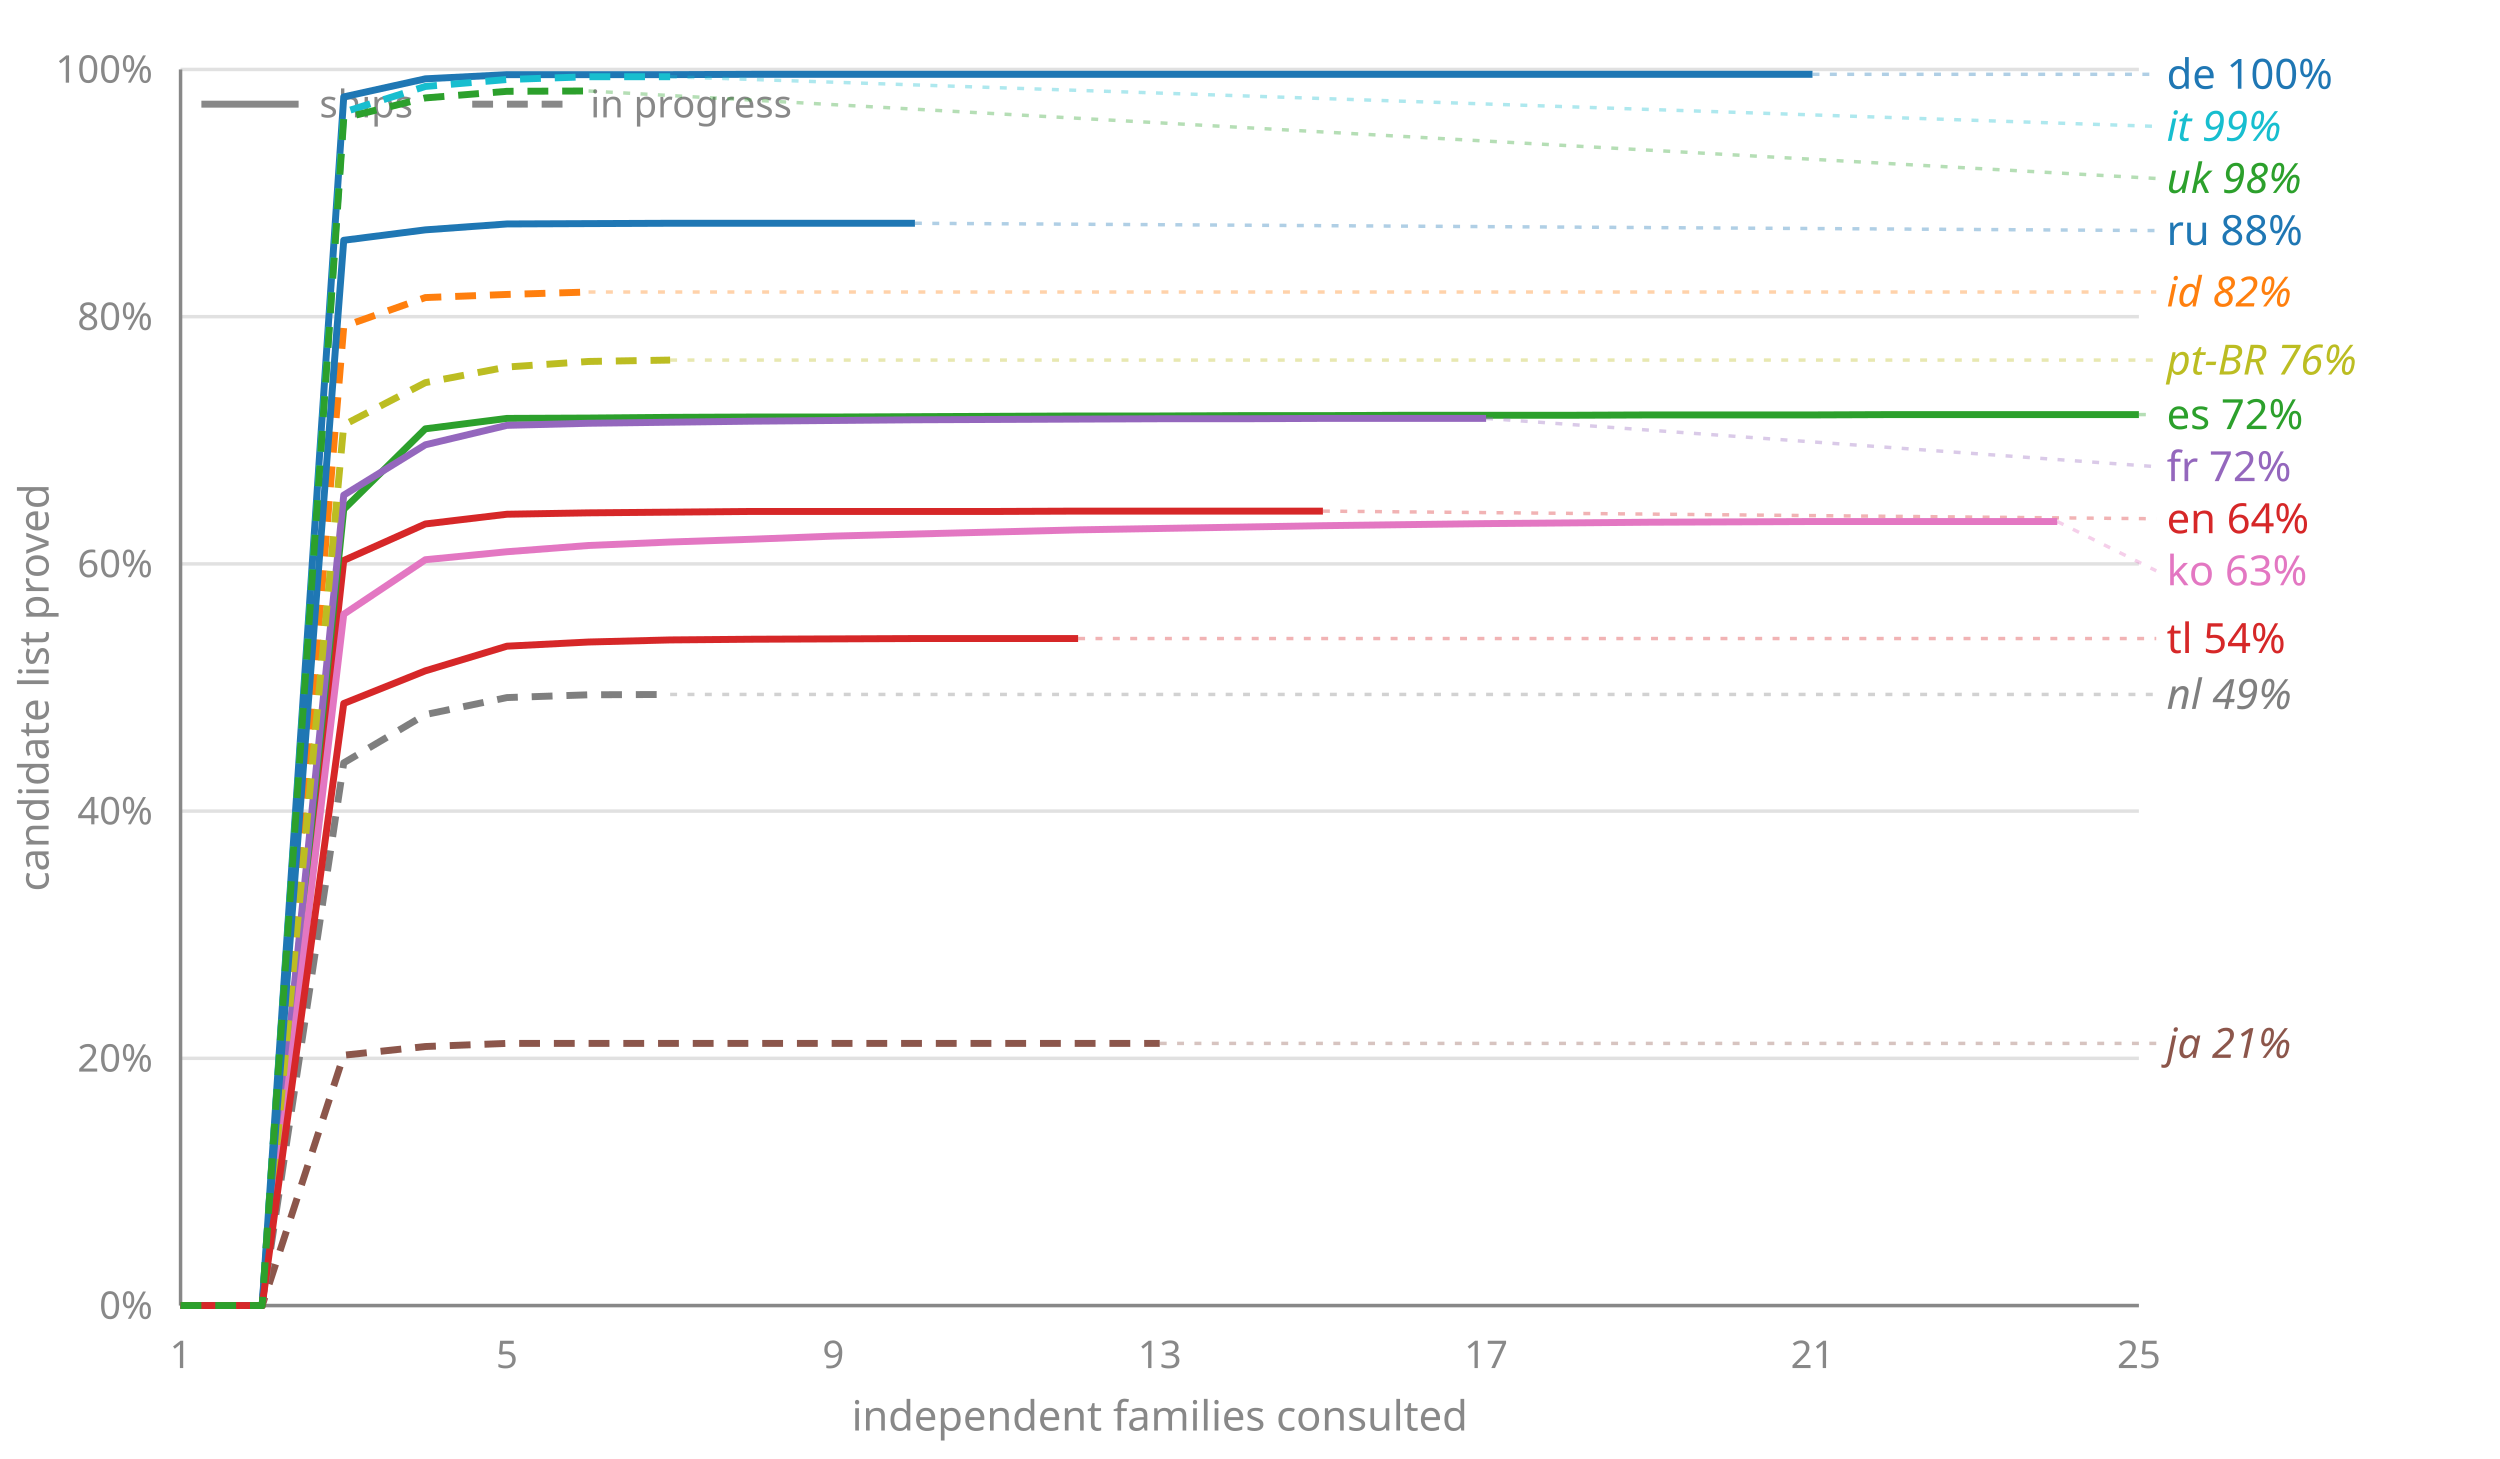
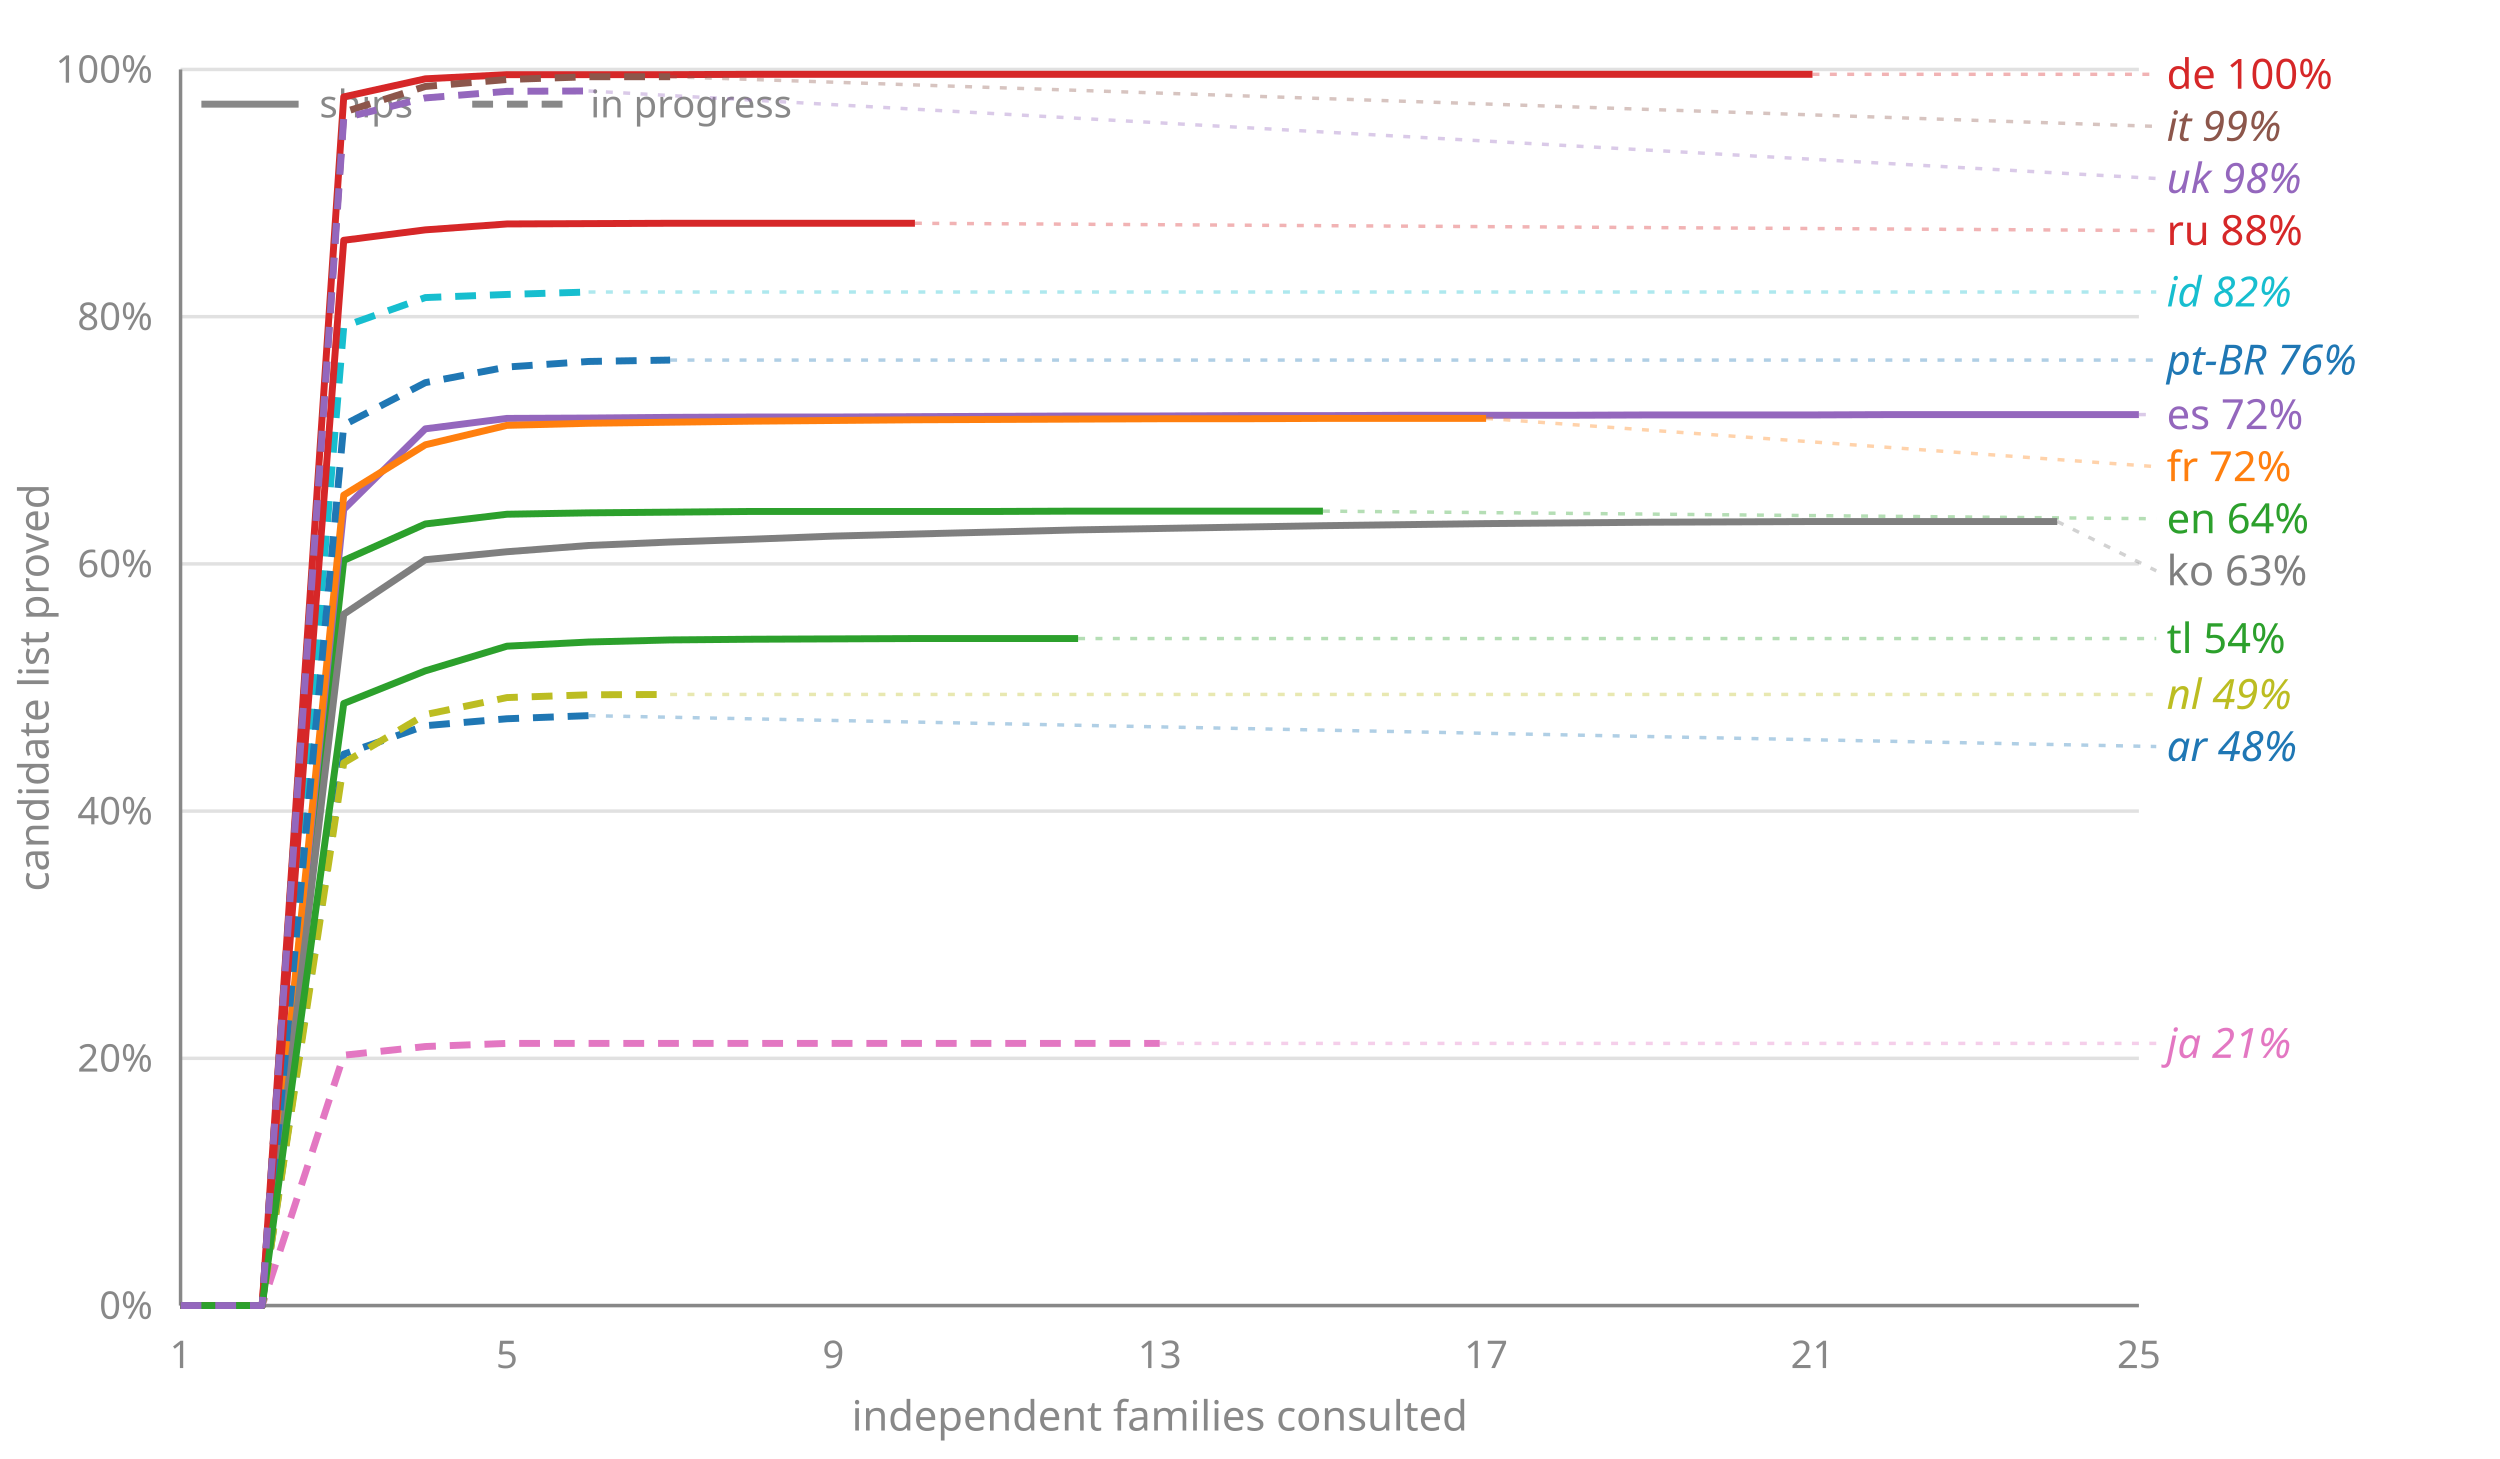
<svg xmlns="http://www.w3.org/2000/svg" width="720" height="420" viewBox="0 0 720 420" font-family="system-ui, sans-serif">
  <line x1="52" y1="376.0" x2="616" y2="376.0" stroke="#888" stroke-opacity="0.25" />
  <text x="44" y="376.0" fill="#888" font-size="11" text-anchor="end" dominant-baseline="middle">0%</text>
  <line x1="52" y1="304.8" x2="616" y2="304.8" stroke="#888" stroke-opacity="0.25" />
  <text x="44" y="304.8" fill="#888" font-size="11" text-anchor="end" dominant-baseline="middle">20%</text>
  <line x1="52" y1="233.6" x2="616" y2="233.6" stroke="#888" stroke-opacity="0.25" />
  <text x="44" y="233.6" fill="#888" font-size="11" text-anchor="end" dominant-baseline="middle">40%</text>
  <line x1="52" y1="162.4" x2="616" y2="162.4" stroke="#888" stroke-opacity="0.25" />
  <text x="44" y="162.4" fill="#888" font-size="11" text-anchor="end" dominant-baseline="middle">60%</text>
  <line x1="52" y1="91.2" x2="616" y2="91.2" stroke="#888" stroke-opacity="0.25" />
  <text x="44" y="91.2" fill="#888" font-size="11" text-anchor="end" dominant-baseline="middle">80%</text>
  <line x1="52" y1="20.0" x2="616" y2="20.0" stroke="#888" stroke-opacity="0.25" />
  <text x="44" y="20.0" fill="#888" font-size="11" text-anchor="end" dominant-baseline="middle">100%</text>
  <line x1="52" y1="20" x2="52" y2="376" stroke="#888" />
  <line x1="52" y1="376" x2="616" y2="376" stroke="#888" />
  <text x="52.0" y="394" fill="#888" font-size="11" text-anchor="middle">1</text>
  <text x="146.0" y="394" fill="#888" font-size="11" text-anchor="middle">5</text>
  <text x="240.0" y="394" fill="#888" font-size="11" text-anchor="middle">9</text>
  <text x="334.0" y="394" fill="#888" font-size="11" text-anchor="middle">13</text>
  <text x="428.0" y="394" fill="#888" font-size="11" text-anchor="middle">17</text>
  <text x="522.0" y="394" fill="#888" font-size="11" text-anchor="middle">21</text>
  <text x="616.0" y="394" fill="#888" font-size="11" text-anchor="middle">25</text>
  <text x="334" y="412" fill="#888" font-size="12" text-anchor="middle">independent families consulted</text>
  <text x="14" y="198" fill="#888" font-size="12" text-anchor="middle" transform="rotate(-90 14 198)">candidate list proved</text>
  <line x1="58" y1="30" x2="86" y2="30" stroke="#888" stroke-width="2" />
  <text x="92" y="30" fill="#888" font-size="11" dominant-baseline="middle">ships</text>
  <line x1="136" y1="30" x2="164" y2="30" stroke="#888" stroke-width="2" stroke-dasharray="6 4" />
  <text x="170" y="30" fill="#888" font-size="11" dominant-baseline="middle">in progress</text>
-   <polyline points="52.0,376.0 75.5,376.0 99.0,27.9 122.5,22.7 146.0,21.5 169.5,21.5 193.0,21.5 216.5,21.4 240.0,21.4 263.5,21.4 287.0,21.4 310.5,21.4 334.0,21.4 357.5,21.4 381.0,21.4 404.5,21.4 428.0,21.4 451.5,21.4 475.0,21.4 498.5,21.4 522.0,21.4" fill="none" stroke="#1f77b4" stroke-width="2" stroke-linejoin="round" />
-   <line x1="522.0" y1="21.4" x2="621" y2="21.4" stroke="#1f77b4" stroke-opacity="0.35" stroke-dasharray="2 3" />
-   <text x="624" y="21.4" fill="#1f77b4" font-size="12" dominant-baseline="middle">de 100%</text>
-   <polyline points="52.0,376.0 75.5,376.0 99.0,161.4 122.5,150.9 146.0,148.1 169.5,147.7 193.0,147.5 216.5,147.3 240.0,147.3 263.5,147.3 287.0,147.3 310.5,147.2 334.0,147.2 357.5,147.2 381.0,147.2" fill="none" stroke="#d62728" stroke-width="2" stroke-linejoin="round" />
-   <line x1="381.0" y1="147.2" x2="621" y2="149.4" stroke="#d62728" stroke-opacity="0.35" stroke-dasharray="2 3" />
-   <text x="624" y="149.4" fill="#d62728" font-size="12" dominant-baseline="middle">en 64%</text>
-   <polyline points="52.0,376.0 75.5,376.0 99.0,146.7 122.5,123.5 146.0,120.5 169.5,120.4 193.0,120.2 216.5,120.1 240.0,120.1 263.5,120.0 287.0,119.9 310.5,119.8 334.0,119.8 357.5,119.7 381.0,119.7 404.5,119.6 428.0,119.6 451.5,119.6 475.0,119.5 498.5,119.5 522.0,119.5 545.5,119.4 569.0,119.4 592.5,119.4 616.0,119.4" fill="none" stroke="#2ca02c" stroke-width="2" stroke-linejoin="round" />
-   <line x1="616.0" y1="119.4" x2="621" y2="119.4" stroke="#2ca02c" stroke-opacity="0.35" stroke-dasharray="2 3" />
-   <text x="624" y="119.4" fill="#2ca02c" font-size="12" dominant-baseline="middle">es 72%</text>
-   <polyline points="52.0,376.0 75.5,376.0 99.0,142.6 122.5,128.1 146.0,122.5 169.5,121.9 193.0,121.6 216.5,121.3 240.0,121.1 263.5,120.9 287.0,120.8 310.5,120.7 334.0,120.6 357.5,120.6 381.0,120.5 404.5,120.5 428.0,120.5" fill="none" stroke="#9467bd" stroke-width="2" stroke-linejoin="round" />
-   <line x1="428.0" y1="120.5" x2="621" y2="134.4" stroke="#9467bd" stroke-opacity="0.35" stroke-dasharray="2 3" />
-   <text x="624" y="134.4" fill="#9467bd" font-size="12" dominant-baseline="middle">fr 72%</text>
-   <polyline points="52.0,376.0 75.5,376.0 99.0,94.0 122.5,85.7 146.0,84.8 169.5,84.1" fill="none" stroke="#ff7f0e" stroke-width="2" stroke-linejoin="round" stroke-dasharray="6 4" />
-   <line x1="169.5" y1="84.1" x2="621" y2="84.1" stroke="#ff7f0e" stroke-opacity="0.35" stroke-dasharray="2 3" />
-   <text x="624" y="84.1" fill="#ff7f0e" font-size="12" dominant-baseline="middle" font-style="italic">id 82%</text>
-   <polyline points="52.0,376.0 75.5,376.0 99.0,32.3 122.5,24.9 146.0,22.9 169.5,22.1 193.0,22.1" fill="none" stroke="#17becf" stroke-width="2" stroke-linejoin="round" stroke-dasharray="6 4" />
-   <line x1="193.0" y1="22.1" x2="621" y2="36.4" stroke="#17becf" stroke-opacity="0.35" stroke-dasharray="2 3" />
-   <text x="624" y="36.4" fill="#17becf" font-size="12" dominant-baseline="middle" font-style="italic">it 99%</text>
-   <polyline points="52.0,376.0 75.5,376.0 99.0,303.9 122.5,301.4 146.0,300.5 169.5,300.5 193.0,300.5 216.5,300.5 240.0,300.5 263.5,300.5 287.0,300.5 310.5,300.5 334.0,300.5" fill="none" stroke="#8c564b" stroke-width="2" stroke-linejoin="round" stroke-dasharray="6 4" />
-   <line x1="334.0" y1="300.5" x2="621" y2="300.5" stroke="#8c564b" stroke-opacity="0.35" stroke-dasharray="2 3" />
-   <text x="624" y="300.5" fill="#8c564b" font-size="12" dominant-baseline="middle" font-style="italic">ja 21%</text>
-   <polyline points="52.0,376.0 75.5,376.0 99.0,176.9 122.5,161.2 146.0,158.9 169.5,157.1 193.0,156.1 216.5,155.3 240.0,154.4 263.5,153.8 287.0,153.2 310.5,152.6 334.0,152.2 357.5,151.8 381.0,151.4 404.5,151.1 428.0,150.8 451.5,150.6 475.0,150.4 498.5,150.3 522.0,150.2 545.5,150.2 569.0,150.2 592.5,150.2" fill="none" stroke="#e377c2" stroke-width="2" stroke-linejoin="round" />
-   <line x1="592.5" y1="150.2" x2="621" y2="164.4" stroke="#e377c2" stroke-opacity="0.35" stroke-dasharray="2 3" />
-   <text x="624" y="164.4" fill="#e377c2" font-size="12" dominant-baseline="middle">ko 63%</text>
-   <polyline points="52.0,376.0 75.5,376.0 99.0,219.7 122.5,205.8 146.0,200.9 169.5,200.1 193.0,200.0" fill="none" stroke="#7f7f7f" stroke-width="2" stroke-linejoin="round" stroke-dasharray="6 4" />
-   <line x1="193.0" y1="200.0" x2="621" y2="200.0" stroke="#7f7f7f" stroke-opacity="0.35" stroke-dasharray="2 3" />
-   <text x="624" y="200.0" fill="#7f7f7f" font-size="12" dominant-baseline="middle" font-style="italic">nl 49%</text>
-   <polyline points="52.0,376.0 75.5,376.0 99.0,122.4 122.5,110.2 146.0,105.7 169.5,104.1 193.0,103.7" fill="none" stroke="#bcbd22" stroke-width="2" stroke-linejoin="round" stroke-dasharray="6 4" />
-   <line x1="193.0" y1="103.7" x2="621" y2="103.7" stroke="#bcbd22" stroke-opacity="0.35" stroke-dasharray="2 3" />
-   <text x="624" y="103.7" fill="#bcbd22" font-size="12" dominant-baseline="middle" font-style="italic">pt-BR 76%</text>
-   <polyline points="52.0,376.0 75.5,376.0 99.0,69.2 122.5,66.2 146.0,64.5 169.5,64.4 193.0,64.3 216.5,64.3 240.0,64.3 263.5,64.3" fill="none" stroke="#1f77b4" stroke-width="2" stroke-linejoin="round" />
-   <line x1="263.5" y1="64.3" x2="621" y2="66.4" stroke="#1f77b4" stroke-opacity="0.35" stroke-dasharray="2 3" />
-   <text x="624" y="66.4" fill="#1f77b4" font-size="12" dominant-baseline="middle">ru 88%</text>
-   <polyline points="52.0,376.0 75.5,376.0 99.0,202.6 122.5,193.2 146.0,186.1 169.5,184.9 193.0,184.3 216.5,184.1 240.0,184.0 263.5,183.9 287.0,183.9 310.5,183.9" fill="none" stroke="#d62728" stroke-width="2" stroke-linejoin="round" />
-   <line x1="310.5" y1="183.9" x2="621" y2="183.9" stroke="#d62728" stroke-opacity="0.35" stroke-dasharray="2 3" />
-   <text x="624" y="183.9" fill="#d62728" font-size="12" dominant-baseline="middle">tl 54%</text>
-   <polyline points="52.0,376.0 75.5,376.0 99.0,34.0 122.5,28.2 146.0,26.3 169.5,26.2" fill="none" stroke="#2ca02c" stroke-width="2" stroke-linejoin="round" stroke-dasharray="6 4" />
-   <line x1="169.5" y1="26.2" x2="621" y2="51.4" stroke="#2ca02c" stroke-opacity="0.35" stroke-dasharray="2 3" />
-   <text x="624" y="51.4" fill="#2ca02c" font-size="12" dominant-baseline="middle" font-style="italic">uk 98%</text>
+   <polyline points="52.0,376.0 75.5,376.0 99.0,217.2 122.5,209.0 146.0,207.0 169.5,206.1" fill="none" stroke="#1f77b4" stroke-width="2" stroke-linejoin="round" stroke-dasharray="6 4" />
+   <line x1="169.5" y1="206.1" x2="621" y2="215.0" stroke="#1f77b4" stroke-opacity="0.35" stroke-dasharray="2 3" />
+   <text x="624" y="215.0" fill="#1f77b4" font-size="12" dominant-baseline="middle" font-style="italic">ar 48%</text>
+   <polyline points="52.0,376.0 75.5,376.0 99.0,27.9 122.5,22.7 146.0,21.5 169.5,21.5 193.0,21.5 216.5,21.4 240.0,21.4 263.5,21.4 287.0,21.4 310.5,21.4 334.0,21.4 357.5,21.4 381.0,21.4 404.5,21.4 428.0,21.4 451.5,21.4 475.0,21.4 498.5,21.4 522.0,21.4" fill="none" stroke="#d62728" stroke-width="2" stroke-linejoin="round" />
+   <line x1="522.0" y1="21.4" x2="621" y2="21.4" stroke="#d62728" stroke-opacity="0.35" stroke-dasharray="2 3" />
+   <text x="624" y="21.4" fill="#d62728" font-size="12" dominant-baseline="middle">de 100%</text>
+   <polyline points="52.0,376.0 75.5,376.0 99.0,161.4 122.5,150.9 146.0,148.1 169.5,147.7 193.0,147.5 216.5,147.3 240.0,147.3 263.5,147.3 287.0,147.3 310.5,147.2 334.0,147.2 357.5,147.2 381.0,147.2" fill="none" stroke="#2ca02c" stroke-width="2" stroke-linejoin="round" />
+   <line x1="381.0" y1="147.2" x2="621" y2="149.4" stroke="#2ca02c" stroke-opacity="0.35" stroke-dasharray="2 3" />
+   <text x="624" y="149.4" fill="#2ca02c" font-size="12" dominant-baseline="middle">en 64%</text>
+   <polyline points="52.0,376.0 75.5,376.0 99.0,146.7 122.5,123.5 146.0,120.5 169.5,120.4 193.0,120.2 216.5,120.1 240.0,120.1 263.5,120.0 287.0,119.9 310.5,119.8 334.0,119.8 357.5,119.7 381.0,119.7 404.5,119.6 428.0,119.6 451.5,119.6 475.0,119.5 498.5,119.5 522.0,119.5 545.5,119.4 569.0,119.4 592.5,119.4 616.0,119.4" fill="none" stroke="#9467bd" stroke-width="2" stroke-linejoin="round" />
+   <line x1="616.0" y1="119.4" x2="621" y2="119.4" stroke="#9467bd" stroke-opacity="0.35" stroke-dasharray="2 3" />
+   <text x="624" y="119.4" fill="#9467bd" font-size="12" dominant-baseline="middle">es 72%</text>
+   <polyline points="52.0,376.0 75.5,376.0 99.0,142.6 122.5,128.1 146.0,122.5 169.5,121.9 193.0,121.6 216.5,121.3 240.0,121.1 263.5,120.9 287.0,120.8 310.5,120.7 334.0,120.6 357.5,120.6 381.0,120.5 404.5,120.5 428.0,120.5" fill="none" stroke="#ff7f0e" stroke-width="2" stroke-linejoin="round" />
+   <line x1="428.0" y1="120.5" x2="621" y2="134.4" stroke="#ff7f0e" stroke-opacity="0.35" stroke-dasharray="2 3" />
+   <text x="624" y="134.4" fill="#ff7f0e" font-size="12" dominant-baseline="middle">fr 72%</text>
+   <polyline points="52.0,376.0 75.5,376.0 99.0,94.0 122.5,85.7 146.0,84.8 169.5,84.1" fill="none" stroke="#17becf" stroke-width="2" stroke-linejoin="round" stroke-dasharray="6 4" />
+   <line x1="169.5" y1="84.1" x2="621" y2="84.1" stroke="#17becf" stroke-opacity="0.35" stroke-dasharray="2 3" />
+   <text x="624" y="84.1" fill="#17becf" font-size="12" dominant-baseline="middle" font-style="italic">id 82%</text>
+   <polyline points="52.0,376.0 75.5,376.0 99.0,32.3 122.5,24.9 146.0,22.9 169.5,22.1 193.0,22.1" fill="none" stroke="#8c564b" stroke-width="2" stroke-linejoin="round" stroke-dasharray="6 4" />
+   <line x1="193.0" y1="22.1" x2="621" y2="36.4" stroke="#8c564b" stroke-opacity="0.35" stroke-dasharray="2 3" />
+   <text x="624" y="36.4" fill="#8c564b" font-size="12" dominant-baseline="middle" font-style="italic">it 99%</text>
+   <polyline points="52.0,376.0 75.5,376.0 99.0,303.9 122.5,301.4 146.0,300.5 169.5,300.5 193.0,300.5 216.5,300.5 240.0,300.5 263.5,300.5 287.0,300.5 310.5,300.5 334.0,300.5" fill="none" stroke="#e377c2" stroke-width="2" stroke-linejoin="round" stroke-dasharray="6 4" />
+   <line x1="334.0" y1="300.5" x2="621" y2="300.5" stroke="#e377c2" stroke-opacity="0.35" stroke-dasharray="2 3" />
+   <text x="624" y="300.5" fill="#e377c2" font-size="12" dominant-baseline="middle" font-style="italic">ja 21%</text>
+   <polyline points="52.0,376.0 75.5,376.0 99.0,176.9 122.5,161.2 146.0,158.9 169.5,157.1 193.0,156.1 216.5,155.3 240.0,154.4 263.5,153.8 287.0,153.2 310.5,152.6 334.0,152.2 357.5,151.8 381.0,151.4 404.5,151.1 428.0,150.8 451.5,150.6 475.0,150.4 498.5,150.3 522.0,150.2 545.5,150.2 569.0,150.2 592.5,150.2" fill="none" stroke="#7f7f7f" stroke-width="2" stroke-linejoin="round" />
+   <line x1="592.5" y1="150.2" x2="621" y2="164.4" stroke="#7f7f7f" stroke-opacity="0.35" stroke-dasharray="2 3" />
+   <text x="624" y="164.4" fill="#7f7f7f" font-size="12" dominant-baseline="middle">ko 63%</text>
+   <polyline points="52.0,376.0 75.5,376.0 99.0,219.7 122.5,205.8 146.0,200.9 169.5,200.1 193.0,200.0" fill="none" stroke="#bcbd22" stroke-width="2" stroke-linejoin="round" stroke-dasharray="6 4" />
+   <line x1="193.0" y1="200.0" x2="621" y2="200.0" stroke="#bcbd22" stroke-opacity="0.35" stroke-dasharray="2 3" />
+   <text x="624" y="200.0" fill="#bcbd22" font-size="12" dominant-baseline="middle" font-style="italic">nl 49%</text>
+   <polyline points="52.0,376.0 75.5,376.0 99.0,122.4 122.5,110.2 146.0,105.7 169.5,104.1 193.0,103.7" fill="none" stroke="#1f77b4" stroke-width="2" stroke-linejoin="round" stroke-dasharray="6 4" />
+   <line x1="193.0" y1="103.7" x2="621" y2="103.7" stroke="#1f77b4" stroke-opacity="0.35" stroke-dasharray="2 3" />
+   <text x="624" y="103.7" fill="#1f77b4" font-size="12" dominant-baseline="middle" font-style="italic">pt-BR 76%</text>
+   <polyline points="52.0,376.0 75.5,376.0 99.0,69.2 122.5,66.2 146.0,64.5 169.5,64.4 193.0,64.3 216.5,64.3 240.0,64.3 263.5,64.3" fill="none" stroke="#d62728" stroke-width="2" stroke-linejoin="round" />
+   <line x1="263.5" y1="64.3" x2="621" y2="66.4" stroke="#d62728" stroke-opacity="0.35" stroke-dasharray="2 3" />
+   <text x="624" y="66.4" fill="#d62728" font-size="12" dominant-baseline="middle">ru 88%</text>
+   <polyline points="52.0,376.0 75.5,376.0 99.0,202.6 122.5,193.2 146.0,186.1 169.5,184.9 193.0,184.3 216.5,184.1 240.0,184.0 263.5,183.9 287.0,183.9 310.5,183.9" fill="none" stroke="#2ca02c" stroke-width="2" stroke-linejoin="round" />
+   <line x1="310.5" y1="183.9" x2="621" y2="183.9" stroke="#2ca02c" stroke-opacity="0.35" stroke-dasharray="2 3" />
+   <text x="624" y="183.9" fill="#2ca02c" font-size="12" dominant-baseline="middle">tl 54%</text>
+   <polyline points="52.0,376.0 75.5,376.0 99.0,34.0 122.5,28.2 146.0,26.3 169.5,26.2" fill="none" stroke="#9467bd" stroke-width="2" stroke-linejoin="round" stroke-dasharray="6 4" />
+   <line x1="169.5" y1="26.2" x2="621" y2="51.4" stroke="#9467bd" stroke-opacity="0.35" stroke-dasharray="2 3" />
+   <text x="624" y="51.4" fill="#9467bd" font-size="12" dominant-baseline="middle" font-style="italic">uk 98%</text>
</svg>
